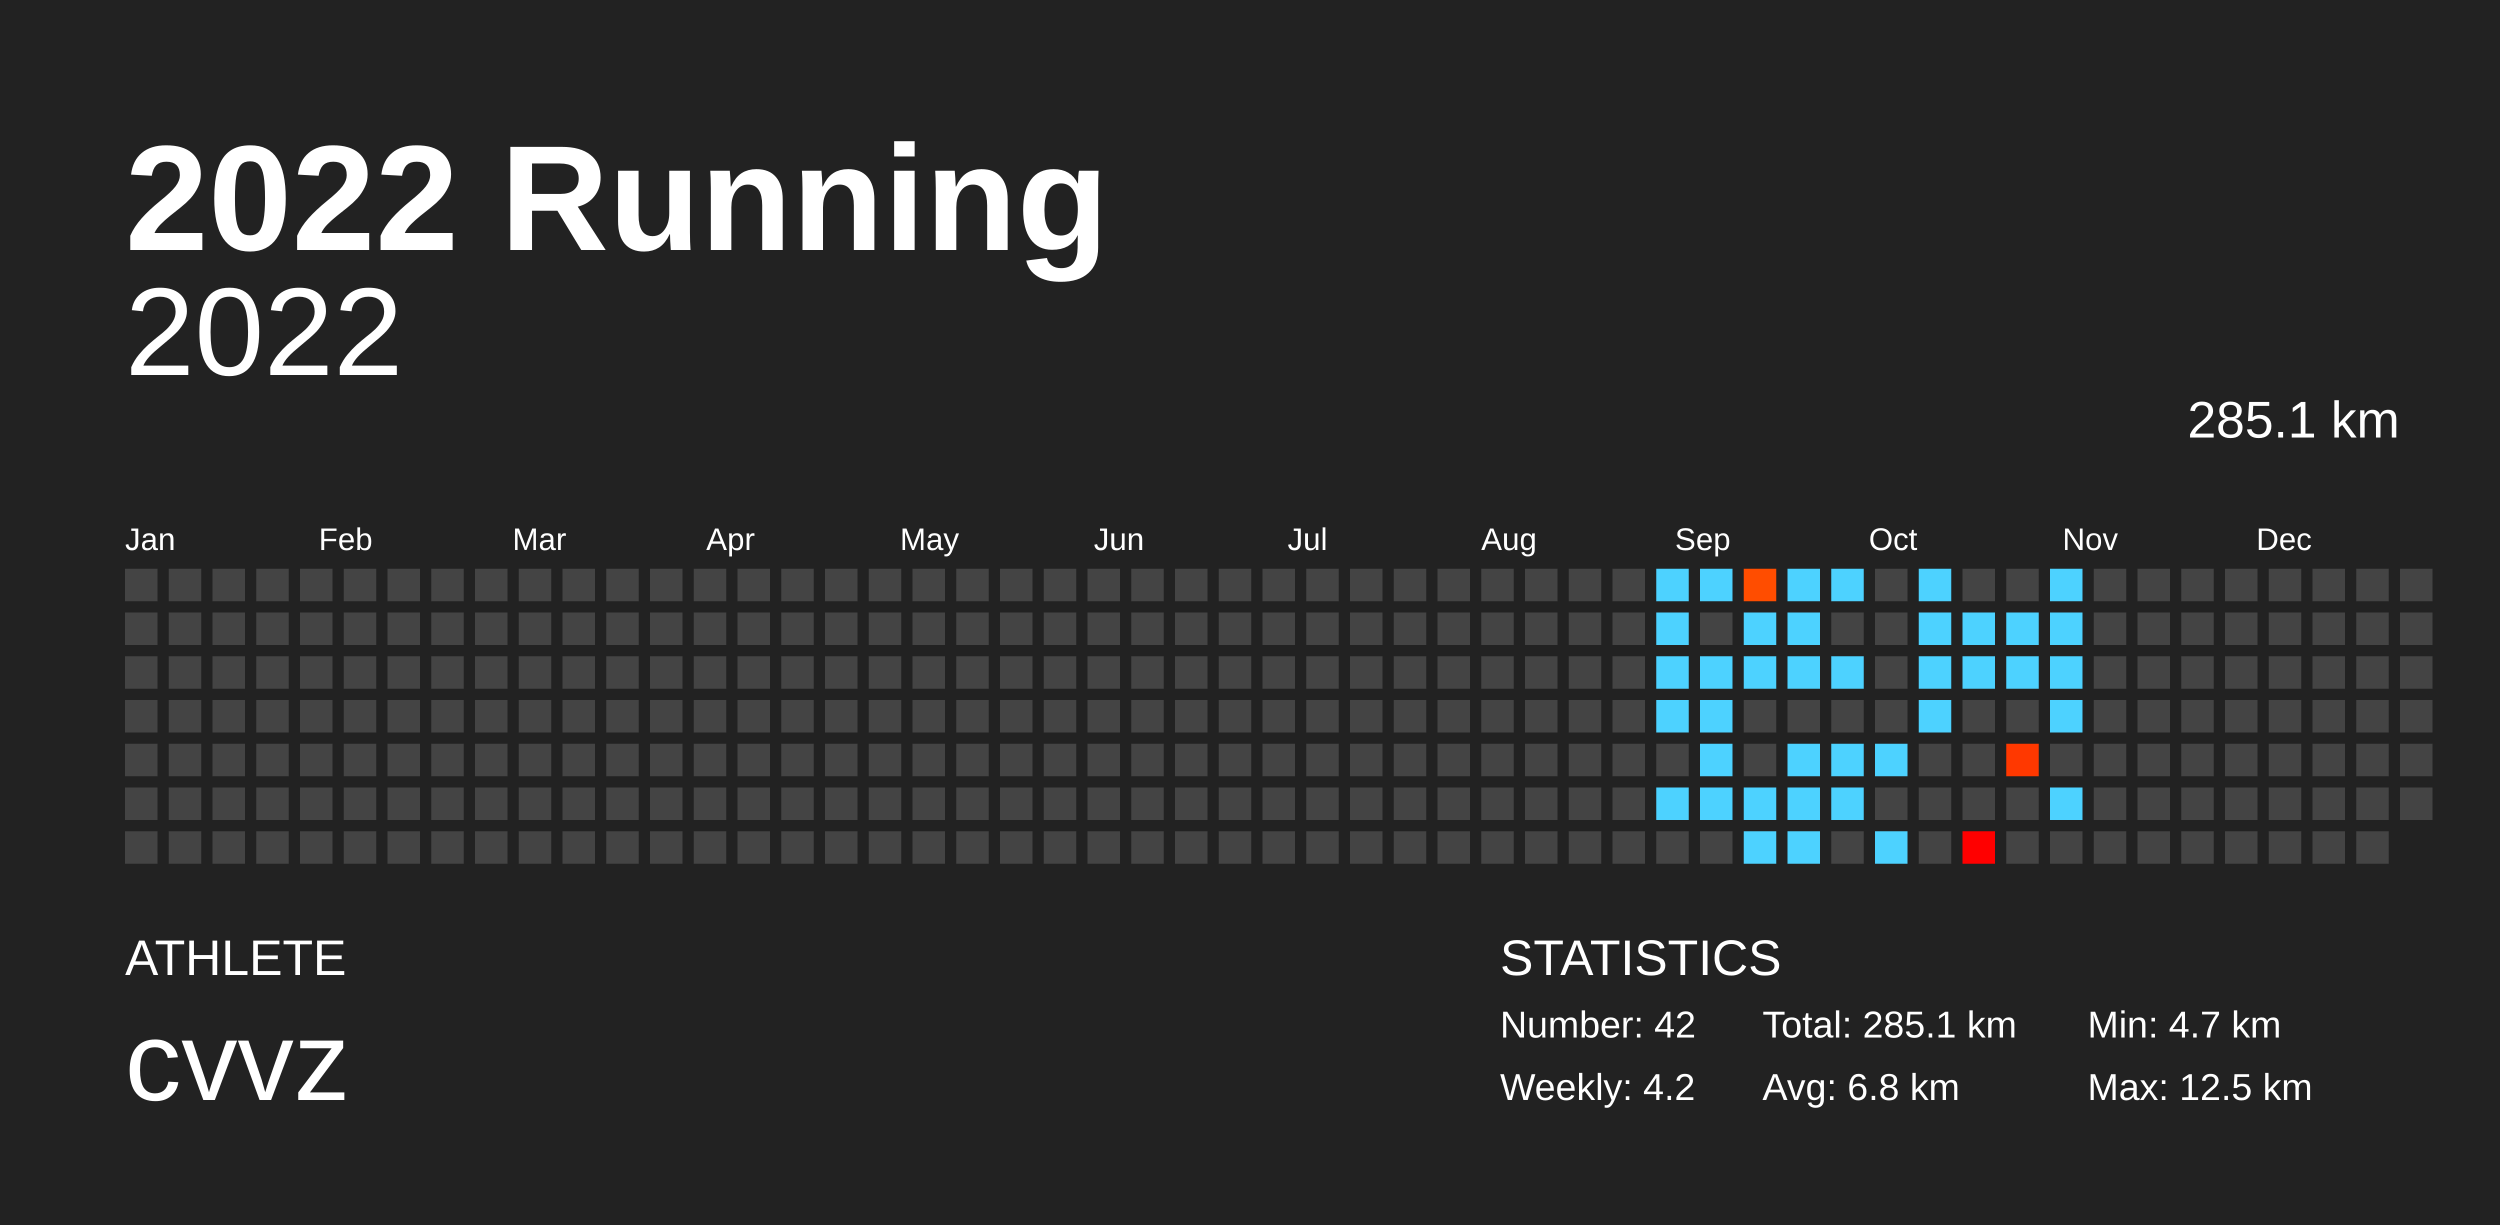
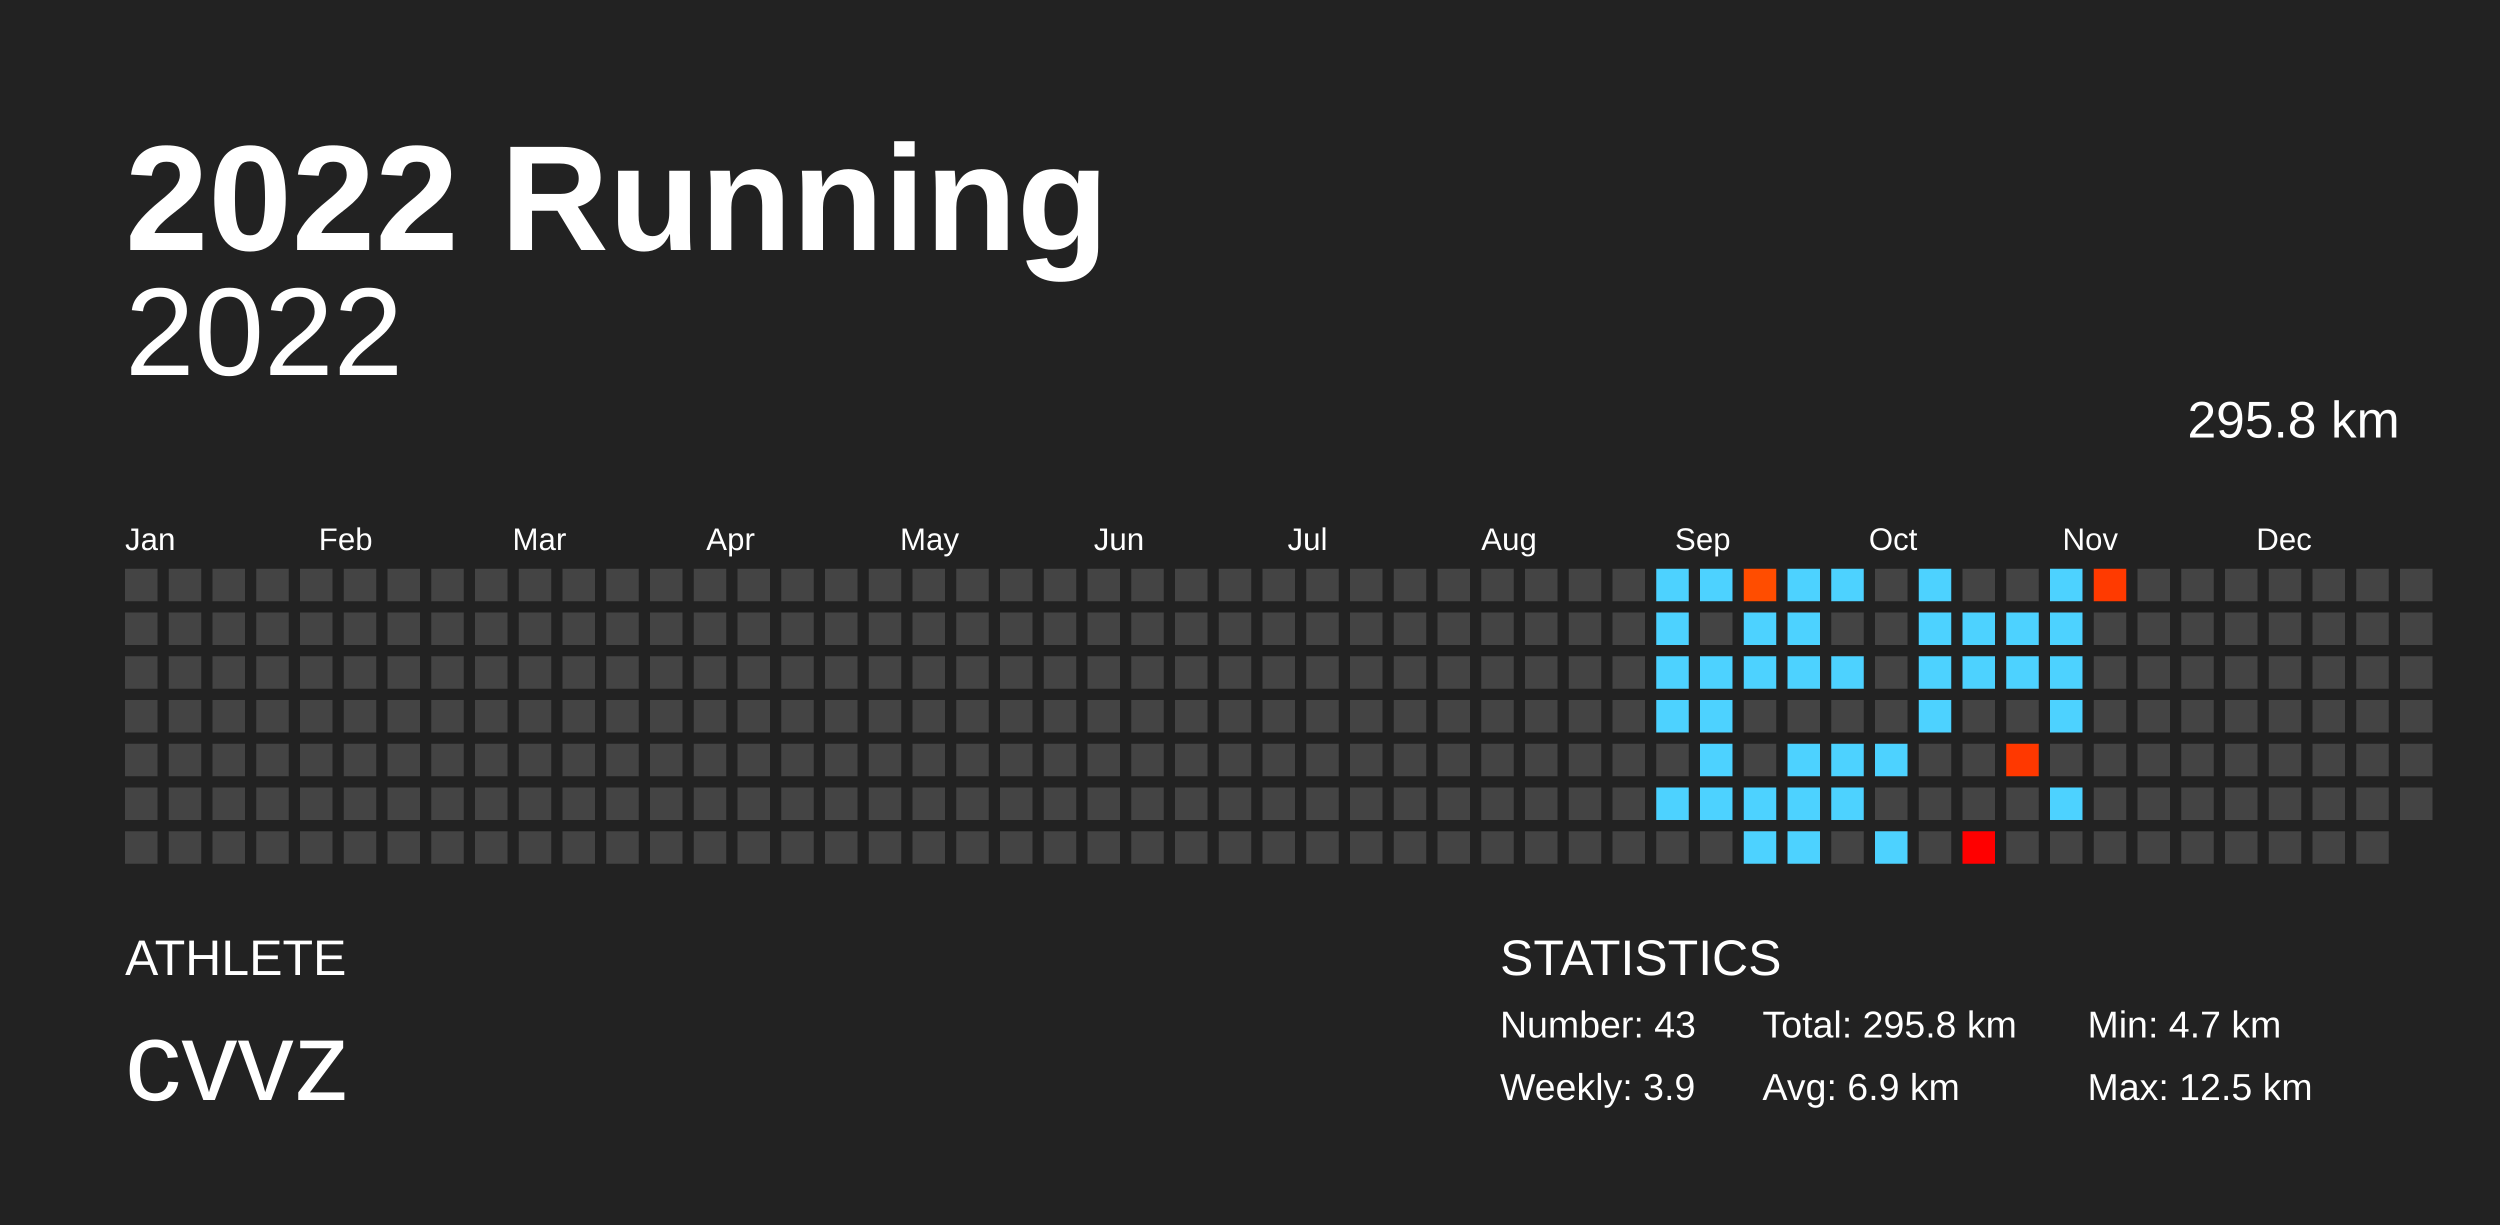
<svg xmlns="http://www.w3.org/2000/svg" baseProfile="full" height="98mm" version="1.1" viewBox="0,0,200,98" width="200mm">
  <defs />
  <rect fill="#222222" height="98" width="200" x="0" y="0" />
  <text fill="#FFFFFF" style="font-size:12px; font-family:Arial; font-weight:bold;" x="10" y="20">2022 Running</text>
  <text fill="#FFFFFF" style="font-size:4px; font-family:Arial" x="10" y="78">ATHLETE</text>
  <text fill="#FFFFFF" style="font-size:9px; font-family:Arial" x="10" y="88">cvvz</text>
  <text fill="#FFFFFF" style="font-size:4px; font-family:Arial" x="120" y="78">STATISTICS</text>
-   <text fill="#FFFFFF" style="font-size:3px; font-family:Arial" x="120" y="83">Number: 42</text>
-   <text fill="#FFFFFF" style="font-size:3px; font-family:Arial" x="120" y="88">Weekly: 4.2</text>
-   <text fill="#FFFFFF" style="font-size:3px; font-family:Arial" x="141" y="83">Total: 285.1 km</text>
-   <text fill="#FFFFFF" style="font-size:3px; font-family:Arial" x="141" y="88">Avg: 6.8 km</text>
+   <text fill="#FFFFFF" style="font-size:3px; font-family:Arial" x="120" y="83">Number: 43</text>
+   <text fill="#FFFFFF" style="font-size:3px; font-family:Arial" x="120" y="88">Weekly: 3.9</text>
+   <text fill="#FFFFFF" style="font-size:3px; font-family:Arial" x="141" y="83">Total: 295.8 km</text>
+   <text fill="#FFFFFF" style="font-size:3px; font-family:Arial" x="141" y="88">Avg: 6.9 km</text>
  <text fill="#FFFFFF" style="font-size:3px; font-family:Arial" x="167" y="83">Min: 4.7 km</text>
  <text fill="#FFFFFF" style="font-size:3px; font-family:Arial" x="167" y="88">Max: 12.5 km</text>
  <text alignment-baseline="hanging" fill="#FFFFFF" style="font-size:10.0px; font-family:Arial;" x="10" y="30">2022</text>
-   <text alignment-baseline="hanging" fill="#FFFFFF" style="font-size:4.125px; font-family:Arial;" x="175" y="35">285.1 km</text>
+   <text alignment-baseline="hanging" fill="#FFFFFF" style="font-size:4.125px; font-family:Arial;" x="175" y="35">295.8 km</text>
  <text fill="#FFFFFF" style="font-size:2.5px; font-family:Arial" x="10.0" y="44">Jan</text>
  <text fill="#FFFFFF" style="font-size:2.5px; font-family:Arial" x="25.5" y="44">Feb</text>
  <text fill="#FFFFFF" style="font-size:2.5px; font-family:Arial" x="41.0" y="44">Mar</text>
  <text fill="#FFFFFF" style="font-size:2.5px; font-family:Arial" x="56.5" y="44">Apr</text>
  <text fill="#FFFFFF" style="font-size:2.5px; font-family:Arial" x="72.0" y="44">May</text>
  <text fill="#FFFFFF" style="font-size:2.5px; font-family:Arial" x="87.5" y="44">Jun</text>
  <text fill="#FFFFFF" style="font-size:2.5px; font-family:Arial" x="103.0" y="44">Jul</text>
  <text fill="#FFFFFF" style="font-size:2.5px; font-family:Arial" x="118.5" y="44">Aug</text>
  <text fill="#FFFFFF" style="font-size:2.5px; font-family:Arial" x="134.0" y="44">Sep</text>
  <text fill="#FFFFFF" style="font-size:2.5px; font-family:Arial" x="149.5" y="44">Oct</text>
  <text fill="#FFFFFF" style="font-size:2.5px; font-family:Arial" x="165.0" y="44">Nov</text>
  <text fill="#FFFFFF" style="font-size:2.5px; font-family:Arial" x="180.5" y="44">Dec</text>
  <rect fill="#444444" height="2.6" width="2.6" x="10.0" y="45.5" />
  <rect fill="#444444" height="2.6" width="2.6" x="10.0" y="49.0" />
  <rect fill="#444444" height="2.6" width="2.6" x="10.0" y="52.5" />
  <rect fill="#444444" height="2.6" width="2.6" x="10.0" y="56.0" />
  <rect fill="#444444" height="2.6" width="2.6" x="10.0" y="59.5" />
  <rect fill="#444444" height="2.6" width="2.6" x="10.0" y="63.0" />
  <rect fill="#444444" height="2.6" width="2.6" x="10.0" y="66.5" />
  <rect fill="#444444" height="2.6" width="2.6" x="13.5" y="45.5" />
  <rect fill="#444444" height="2.6" width="2.6" x="13.5" y="49.0" />
  <rect fill="#444444" height="2.6" width="2.6" x="13.5" y="52.5" />
  <rect fill="#444444" height="2.6" width="2.6" x="13.5" y="56.0" />
  <rect fill="#444444" height="2.6" width="2.6" x="13.5" y="59.5" />
  <rect fill="#444444" height="2.6" width="2.6" x="13.5" y="63.0" />
  <rect fill="#444444" height="2.6" width="2.6" x="13.5" y="66.5" />
  <rect fill="#444444" height="2.6" width="2.6" x="17.0" y="45.5" />
  <rect fill="#444444" height="2.6" width="2.6" x="17.0" y="49.0" />
  <rect fill="#444444" height="2.6" width="2.6" x="17.0" y="52.5" />
  <rect fill="#444444" height="2.6" width="2.6" x="17.0" y="56.0" />
  <rect fill="#444444" height="2.6" width="2.6" x="17.0" y="59.5" />
  <rect fill="#444444" height="2.6" width="2.6" x="17.0" y="63.0" />
  <rect fill="#444444" height="2.6" width="2.6" x="17.0" y="66.5" />
  <rect fill="#444444" height="2.6" width="2.6" x="20.5" y="45.5" />
  <rect fill="#444444" height="2.6" width="2.6" x="20.5" y="49.0" />
  <rect fill="#444444" height="2.6" width="2.6" x="20.5" y="52.5" />
  <rect fill="#444444" height="2.6" width="2.6" x="20.5" y="56.0" />
  <rect fill="#444444" height="2.6" width="2.6" x="20.5" y="59.5" />
  <rect fill="#444444" height="2.6" width="2.6" x="20.5" y="63.0" />
  <rect fill="#444444" height="2.6" width="2.6" x="20.5" y="66.5" />
  <rect fill="#444444" height="2.6" width="2.6" x="24.0" y="45.5" />
  <rect fill="#444444" height="2.6" width="2.6" x="24.0" y="49.0" />
  <rect fill="#444444" height="2.6" width="2.6" x="24.0" y="52.5" />
  <rect fill="#444444" height="2.6" width="2.6" x="24.0" y="56.0" />
  <rect fill="#444444" height="2.6" width="2.6" x="24.0" y="59.5" />
  <rect fill="#444444" height="2.6" width="2.6" x="24.0" y="63.0" />
  <rect fill="#444444" height="2.6" width="2.6" x="24.0" y="66.5" />
  <rect fill="#444444" height="2.6" width="2.6" x="27.5" y="45.5" />
  <rect fill="#444444" height="2.6" width="2.6" x="27.5" y="49.0" />
  <rect fill="#444444" height="2.6" width="2.6" x="27.5" y="52.5" />
  <rect fill="#444444" height="2.6" width="2.6" x="27.5" y="56.0" />
  <rect fill="#444444" height="2.6" width="2.6" x="27.5" y="59.5" />
  <rect fill="#444444" height="2.6" width="2.6" x="27.5" y="63.0" />
  <rect fill="#444444" height="2.6" width="2.6" x="27.5" y="66.5" />
  <rect fill="#444444" height="2.6" width="2.6" x="31.0" y="45.5" />
  <rect fill="#444444" height="2.6" width="2.6" x="31.0" y="49.0" />
  <rect fill="#444444" height="2.6" width="2.6" x="31.0" y="52.5" />
  <rect fill="#444444" height="2.6" width="2.6" x="31.0" y="56.0" />
  <rect fill="#444444" height="2.6" width="2.6" x="31.0" y="59.5" />
  <rect fill="#444444" height="2.6" width="2.6" x="31.0" y="63.0" />
  <rect fill="#444444" height="2.6" width="2.6" x="31.0" y="66.5" />
  <rect fill="#444444" height="2.6" width="2.6" x="34.5" y="45.5" />
  <rect fill="#444444" height="2.6" width="2.6" x="34.5" y="49.0" />
  <rect fill="#444444" height="2.6" width="2.6" x="34.5" y="52.5" />
  <rect fill="#444444" height="2.6" width="2.6" x="34.5" y="56.0" />
  <rect fill="#444444" height="2.6" width="2.6" x="34.5" y="59.5" />
  <rect fill="#444444" height="2.6" width="2.6" x="34.5" y="63.0" />
  <rect fill="#444444" height="2.6" width="2.6" x="34.5" y="66.5" />
  <rect fill="#444444" height="2.6" width="2.6" x="38.0" y="45.5" />
  <rect fill="#444444" height="2.6" width="2.6" x="38.0" y="49.0" />
  <rect fill="#444444" height="2.6" width="2.6" x="38.0" y="52.5" />
  <rect fill="#444444" height="2.6" width="2.6" x="38.0" y="56.0" />
  <rect fill="#444444" height="2.6" width="2.6" x="38.0" y="59.5" />
  <rect fill="#444444" height="2.6" width="2.6" x="38.0" y="63.0" />
  <rect fill="#444444" height="2.6" width="2.6" x="38.0" y="66.5" />
  <rect fill="#444444" height="2.6" width="2.6" x="41.5" y="45.5" />
  <rect fill="#444444" height="2.6" width="2.6" x="41.5" y="49.0" />
  <rect fill="#444444" height="2.6" width="2.6" x="41.5" y="52.5" />
  <rect fill="#444444" height="2.6" width="2.6" x="41.5" y="56.0" />
  <rect fill="#444444" height="2.6" width="2.6" x="41.5" y="59.5" />
  <rect fill="#444444" height="2.6" width="2.6" x="41.5" y="63.0" />
  <rect fill="#444444" height="2.6" width="2.6" x="41.5" y="66.5" />
  <rect fill="#444444" height="2.6" width="2.6" x="45.0" y="45.5" />
  <rect fill="#444444" height="2.6" width="2.6" x="45.0" y="49.0" />
  <rect fill="#444444" height="2.6" width="2.6" x="45.0" y="52.5" />
  <rect fill="#444444" height="2.6" width="2.6" x="45.0" y="56.0" />
  <rect fill="#444444" height="2.6" width="2.6" x="45.0" y="59.5" />
  <rect fill="#444444" height="2.6" width="2.6" x="45.0" y="63.0" />
  <rect fill="#444444" height="2.6" width="2.6" x="45.0" y="66.5" />
  <rect fill="#444444" height="2.6" width="2.6" x="48.5" y="45.5" />
  <rect fill="#444444" height="2.6" width="2.6" x="48.5" y="49.0" />
  <rect fill="#444444" height="2.6" width="2.6" x="48.5" y="52.5" />
  <rect fill="#444444" height="2.6" width="2.6" x="48.5" y="56.0" />
  <rect fill="#444444" height="2.6" width="2.6" x="48.5" y="59.5" />
  <rect fill="#444444" height="2.6" width="2.6" x="48.5" y="63.0" />
  <rect fill="#444444" height="2.6" width="2.6" x="48.5" y="66.5" />
  <rect fill="#444444" height="2.6" width="2.6" x="52.0" y="45.5" />
  <rect fill="#444444" height="2.6" width="2.6" x="52.0" y="49.0" />
  <rect fill="#444444" height="2.6" width="2.6" x="52.0" y="52.5" />
  <rect fill="#444444" height="2.6" width="2.6" x="52.0" y="56.0" />
  <rect fill="#444444" height="2.6" width="2.6" x="52.0" y="59.5" />
  <rect fill="#444444" height="2.6" width="2.6" x="52.0" y="63.0" />
  <rect fill="#444444" height="2.6" width="2.6" x="52.0" y="66.5" />
  <rect fill="#444444" height="2.6" width="2.6" x="55.5" y="45.5" />
  <rect fill="#444444" height="2.6" width="2.6" x="55.5" y="49.0" />
  <rect fill="#444444" height="2.6" width="2.6" x="55.5" y="52.5" />
  <rect fill="#444444" height="2.6" width="2.6" x="55.5" y="56.0" />
  <rect fill="#444444" height="2.6" width="2.6" x="55.5" y="59.5" />
  <rect fill="#444444" height="2.6" width="2.6" x="55.5" y="63.0" />
  <rect fill="#444444" height="2.6" width="2.6" x="55.5" y="66.5" />
  <rect fill="#444444" height="2.6" width="2.6" x="59.0" y="45.5" />
  <rect fill="#444444" height="2.6" width="2.6" x="59.0" y="49.0" />
  <rect fill="#444444" height="2.6" width="2.6" x="59.0" y="52.5" />
  <rect fill="#444444" height="2.6" width="2.6" x="59.0" y="56.0" />
  <rect fill="#444444" height="2.6" width="2.6" x="59.0" y="59.5" />
  <rect fill="#444444" height="2.6" width="2.6" x="59.0" y="63.0" />
  <rect fill="#444444" height="2.6" width="2.6" x="59.0" y="66.5" />
  <rect fill="#444444" height="2.6" width="2.6" x="62.5" y="45.5" />
  <rect fill="#444444" height="2.6" width="2.6" x="62.5" y="49.0" />
  <rect fill="#444444" height="2.6" width="2.6" x="62.5" y="52.5" />
  <rect fill="#444444" height="2.6" width="2.6" x="62.5" y="56.0" />
  <rect fill="#444444" height="2.6" width="2.6" x="62.5" y="59.5" />
  <rect fill="#444444" height="2.6" width="2.6" x="62.5" y="63.0" />
  <rect fill="#444444" height="2.6" width="2.6" x="62.5" y="66.5" />
  <rect fill="#444444" height="2.6" width="2.6" x="66.0" y="45.5" />
  <rect fill="#444444" height="2.6" width="2.6" x="66.0" y="49.0" />
  <rect fill="#444444" height="2.6" width="2.6" x="66.0" y="52.5" />
  <rect fill="#444444" height="2.6" width="2.6" x="66.0" y="56.0" />
  <rect fill="#444444" height="2.6" width="2.6" x="66.0" y="59.5" />
  <rect fill="#444444" height="2.6" width="2.6" x="66.0" y="63.0" />
  <rect fill="#444444" height="2.6" width="2.6" x="66.0" y="66.5" />
  <rect fill="#444444" height="2.6" width="2.6" x="69.5" y="45.5" />
  <rect fill="#444444" height="2.6" width="2.6" x="69.5" y="49.0" />
  <rect fill="#444444" height="2.6" width="2.6" x="69.5" y="52.5" />
  <rect fill="#444444" height="2.6" width="2.6" x="69.5" y="56.0" />
  <rect fill="#444444" height="2.6" width="2.6" x="69.5" y="59.5" />
  <rect fill="#444444" height="2.6" width="2.6" x="69.5" y="63.0" />
  <rect fill="#444444" height="2.6" width="2.6" x="69.5" y="66.5" />
  <rect fill="#444444" height="2.6" width="2.6" x="73.0" y="45.5" />
  <rect fill="#444444" height="2.6" width="2.6" x="73.0" y="49.0" />
  <rect fill="#444444" height="2.6" width="2.6" x="73.0" y="52.5" />
  <rect fill="#444444" height="2.6" width="2.6" x="73.0" y="56.0" />
  <rect fill="#444444" height="2.6" width="2.6" x="73.0" y="59.5" />
  <rect fill="#444444" height="2.6" width="2.6" x="73.0" y="63.0" />
  <rect fill="#444444" height="2.6" width="2.6" x="73.0" y="66.5" />
  <rect fill="#444444" height="2.6" width="2.6" x="76.5" y="45.5" />
  <rect fill="#444444" height="2.6" width="2.6" x="76.5" y="49.0" />
  <rect fill="#444444" height="2.6" width="2.6" x="76.5" y="52.5" />
  <rect fill="#444444" height="2.6" width="2.6" x="76.5" y="56.0" />
  <rect fill="#444444" height="2.6" width="2.6" x="76.5" y="59.5" />
  <rect fill="#444444" height="2.6" width="2.6" x="76.5" y="63.0" />
  <rect fill="#444444" height="2.6" width="2.6" x="76.5" y="66.5" />
  <rect fill="#444444" height="2.6" width="2.6" x="80.0" y="45.5" />
  <rect fill="#444444" height="2.6" width="2.6" x="80.0" y="49.0" />
  <rect fill="#444444" height="2.6" width="2.6" x="80.0" y="52.5" />
  <rect fill="#444444" height="2.6" width="2.6" x="80.0" y="56.0" />
  <rect fill="#444444" height="2.6" width="2.6" x="80.0" y="59.5" />
  <rect fill="#444444" height="2.6" width="2.6" x="80.0" y="63.0" />
  <rect fill="#444444" height="2.6" width="2.6" x="80.0" y="66.5" />
  <rect fill="#444444" height="2.6" width="2.6" x="83.5" y="45.5" />
  <rect fill="#444444" height="2.6" width="2.6" x="83.5" y="49.0" />
  <rect fill="#444444" height="2.6" width="2.6" x="83.5" y="52.5" />
  <rect fill="#444444" height="2.6" width="2.6" x="83.5" y="56.0" />
  <rect fill="#444444" height="2.6" width="2.6" x="83.5" y="59.5" />
  <rect fill="#444444" height="2.6" width="2.6" x="83.5" y="63.0" />
  <rect fill="#444444" height="2.6" width="2.6" x="83.5" y="66.5" />
  <rect fill="#444444" height="2.6" width="2.6" x="87.0" y="45.5" />
  <rect fill="#444444" height="2.6" width="2.6" x="87.0" y="49.0" />
  <rect fill="#444444" height="2.6" width="2.6" x="87.0" y="52.5" />
  <rect fill="#444444" height="2.6" width="2.6" x="87.0" y="56.0" />
  <rect fill="#444444" height="2.6" width="2.6" x="87.0" y="59.5" />
  <rect fill="#444444" height="2.6" width="2.6" x="87.0" y="63.0" />
  <rect fill="#444444" height="2.6" width="2.6" x="87.0" y="66.5" />
  <rect fill="#444444" height="2.6" width="2.6" x="90.5" y="45.5" />
  <rect fill="#444444" height="2.6" width="2.6" x="90.5" y="49.0" />
  <rect fill="#444444" height="2.6" width="2.6" x="90.5" y="52.5" />
  <rect fill="#444444" height="2.6" width="2.6" x="90.5" y="56.0" />
  <rect fill="#444444" height="2.6" width="2.6" x="90.5" y="59.5" />
  <rect fill="#444444" height="2.6" width="2.6" x="90.5" y="63.0" />
  <rect fill="#444444" height="2.6" width="2.6" x="90.5" y="66.5" />
  <rect fill="#444444" height="2.6" width="2.6" x="94.0" y="45.5" />
  <rect fill="#444444" height="2.6" width="2.6" x="94.0" y="49.0" />
  <rect fill="#444444" height="2.6" width="2.6" x="94.0" y="52.5" />
  <rect fill="#444444" height="2.6" width="2.6" x="94.0" y="56.0" />
  <rect fill="#444444" height="2.6" width="2.6" x="94.0" y="59.5" />
  <rect fill="#444444" height="2.6" width="2.6" x="94.0" y="63.0" />
  <rect fill="#444444" height="2.6" width="2.6" x="94.0" y="66.5" />
  <rect fill="#444444" height="2.6" width="2.6" x="97.5" y="45.5" />
  <rect fill="#444444" height="2.6" width="2.6" x="97.5" y="49.0" />
  <rect fill="#444444" height="2.6" width="2.6" x="97.5" y="52.5" />
  <rect fill="#444444" height="2.6" width="2.6" x="97.5" y="56.0" />
  <rect fill="#444444" height="2.6" width="2.6" x="97.5" y="59.5" />
  <rect fill="#444444" height="2.6" width="2.6" x="97.5" y="63.0" />
  <rect fill="#444444" height="2.6" width="2.6" x="97.5" y="66.5" />
  <rect fill="#444444" height="2.6" width="2.6" x="101.0" y="45.5" />
  <rect fill="#444444" height="2.6" width="2.6" x="101.0" y="49.0" />
  <rect fill="#444444" height="2.6" width="2.6" x="101.0" y="52.5" />
  <rect fill="#444444" height="2.6" width="2.6" x="101.0" y="56.0" />
  <rect fill="#444444" height="2.6" width="2.6" x="101.0" y="59.5" />
  <rect fill="#444444" height="2.6" width="2.6" x="101.0" y="63.0" />
  <rect fill="#444444" height="2.6" width="2.6" x="101.0" y="66.5" />
  <rect fill="#444444" height="2.6" width="2.6" x="104.5" y="45.5" />
  <rect fill="#444444" height="2.6" width="2.6" x="104.5" y="49.0" />
  <rect fill="#444444" height="2.6" width="2.6" x="104.5" y="52.5" />
  <rect fill="#444444" height="2.6" width="2.6" x="104.5" y="56.0" />
  <rect fill="#444444" height="2.6" width="2.6" x="104.5" y="59.5" />
  <rect fill="#444444" height="2.6" width="2.6" x="104.5" y="63.0" />
  <rect fill="#444444" height="2.6" width="2.6" x="104.5" y="66.5" />
  <rect fill="#444444" height="2.6" width="2.6" x="108.0" y="45.5" />
  <rect fill="#444444" height="2.6" width="2.6" x="108.0" y="49.0" />
  <rect fill="#444444" height="2.6" width="2.6" x="108.0" y="52.5" />
  <rect fill="#444444" height="2.6" width="2.6" x="108.0" y="56.0" />
  <rect fill="#444444" height="2.6" width="2.6" x="108.0" y="59.5" />
  <rect fill="#444444" height="2.6" width="2.6" x="108.0" y="63.0" />
  <rect fill="#444444" height="2.6" width="2.6" x="108.0" y="66.5" />
  <rect fill="#444444" height="2.6" width="2.6" x="111.5" y="45.5" />
  <rect fill="#444444" height="2.6" width="2.6" x="111.5" y="49.0" />
  <rect fill="#444444" height="2.6" width="2.6" x="111.5" y="52.5" />
  <rect fill="#444444" height="2.6" width="2.6" x="111.5" y="56.0" />
  <rect fill="#444444" height="2.6" width="2.6" x="111.5" y="59.5" />
  <rect fill="#444444" height="2.6" width="2.6" x="111.5" y="63.0" />
  <rect fill="#444444" height="2.6" width="2.6" x="111.5" y="66.5" />
  <rect fill="#444444" height="2.6" width="2.6" x="115.0" y="45.5" />
  <rect fill="#444444" height="2.6" width="2.6" x="115.0" y="49.0" />
  <rect fill="#444444" height="2.6" width="2.6" x="115.0" y="52.5" />
  <rect fill="#444444" height="2.6" width="2.6" x="115.0" y="56.0" />
  <rect fill="#444444" height="2.6" width="2.6" x="115.0" y="59.5" />
  <rect fill="#444444" height="2.6" width="2.6" x="115.0" y="63.0" />
  <rect fill="#444444" height="2.6" width="2.6" x="115.0" y="66.5" />
  <rect fill="#444444" height="2.6" width="2.6" x="118.5" y="45.5" />
  <rect fill="#444444" height="2.6" width="2.6" x="118.5" y="49.0" />
  <rect fill="#444444" height="2.6" width="2.6" x="118.5" y="52.5" />
  <rect fill="#444444" height="2.6" width="2.6" x="118.5" y="56.0" />
  <rect fill="#444444" height="2.6" width="2.6" x="118.5" y="59.5" />
  <rect fill="#444444" height="2.6" width="2.6" x="118.5" y="63.0" />
  <rect fill="#444444" height="2.6" width="2.6" x="118.5" y="66.5" />
  <rect fill="#444444" height="2.6" width="2.6" x="122.0" y="45.5" />
  <rect fill="#444444" height="2.6" width="2.6" x="122.0" y="49.0" />
  <rect fill="#444444" height="2.6" width="2.6" x="122.0" y="52.5" />
  <rect fill="#444444" height="2.6" width="2.6" x="122.0" y="56.0" />
  <rect fill="#444444" height="2.6" width="2.6" x="122.0" y="59.5" />
  <rect fill="#444444" height="2.6" width="2.6" x="122.0" y="63.0" />
  <rect fill="#444444" height="2.6" width="2.6" x="122.0" y="66.5" />
  <rect fill="#444444" height="2.6" width="2.6" x="125.5" y="45.5" />
  <rect fill="#444444" height="2.6" width="2.6" x="125.5" y="49.0" />
  <rect fill="#444444" height="2.6" width="2.6" x="125.5" y="52.5" />
  <rect fill="#444444" height="2.6" width="2.6" x="125.5" y="56.0" />
  <rect fill="#444444" height="2.6" width="2.6" x="125.5" y="59.5" />
  <rect fill="#444444" height="2.6" width="2.6" x="125.5" y="63.0" />
  <rect fill="#444444" height="2.6" width="2.6" x="125.5" y="66.5" />
  <rect fill="#444444" height="2.6" width="2.6" x="129.0" y="45.5" />
  <rect fill="#444444" height="2.6" width="2.6" x="129.0" y="49.0" />
  <rect fill="#444444" height="2.6" width="2.6" x="129.0" y="52.5" />
  <rect fill="#444444" height="2.6" width="2.6" x="129.0" y="56.0" />
  <rect fill="#444444" height="2.6" width="2.6" x="129.0" y="59.5" />
  <rect fill="#444444" height="2.6" width="2.6" x="129.0" y="63.0" />
  <rect fill="#444444" height="2.6" width="2.6" x="129.0" y="66.5" />
  <rect fill="#4dd2ff" height="2.6" width="2.6" x="132.5" y="45.5" />
  <rect fill="#4dd2ff" height="2.6" width="2.6" x="132.5" y="49.0" />
  <rect fill="#4dd2ff" height="2.6" width="2.6" x="132.5" y="52.5" />
  <rect fill="#4dd2ff" height="2.6" width="2.6" x="132.5" y="56.0" />
  <rect fill="#444444" height="2.6" width="2.6" x="132.5" y="59.5" />
  <rect fill="#4dd2ff" height="2.6" width="2.6" x="132.5" y="63.0" />
  <rect fill="#444444" height="2.6" width="2.6" x="132.5" y="66.5" />
  <rect fill="#4dd2ff" height="2.6" width="2.6" x="136.0" y="45.5" />
  <rect fill="#444444" height="2.6" width="2.6" x="136.0" y="49.0" />
  <rect fill="#4dd2ff" height="2.6" width="2.6" x="136.0" y="52.5" />
  <rect fill="#4dd2ff" height="2.6" width="2.6" x="136.0" y="56.0" />
  <rect fill="#4dd2ff" height="2.6" width="2.6" x="136.0" y="59.5" />
  <rect fill="#4dd2ff" height="2.6" width="2.6" x="136.0" y="63.0" />
  <rect fill="#444444" height="2.6" width="2.6" x="136.0" y="66.5" />
  <rect fill="#ff4d00" height="2.6" width="2.6" x="139.5" y="45.5" />
  <rect fill="#4dd2ff" height="2.6" width="2.6" x="139.5" y="49.0" />
  <rect fill="#4dd2ff" height="2.6" width="2.6" x="139.5" y="52.5" />
  <rect fill="#444444" height="2.6" width="2.6" x="139.5" y="56.0" />
  <rect fill="#444444" height="2.6" width="2.6" x="139.5" y="59.5" />
  <rect fill="#4dd2ff" height="2.6" width="2.6" x="139.5" y="63.0" />
  <rect fill="#4dd2ff" height="2.6" width="2.6" x="139.5" y="66.5" />
  <rect fill="#4dd2ff" height="2.6" width="2.6" x="143.0" y="45.5" />
  <rect fill="#4dd2ff" height="2.6" width="2.6" x="143.0" y="49.0" />
  <rect fill="#4dd2ff" height="2.6" width="2.6" x="143.0" y="52.5" />
  <rect fill="#444444" height="2.6" width="2.6" x="143.0" y="56.0" />
  <rect fill="#4dd2ff" height="2.6" width="2.6" x="143.0" y="59.5" />
  <rect fill="#4dd2ff" height="2.6" width="2.6" x="143.0" y="63.0" />
  <rect fill="#4dd2ff" height="2.6" width="2.6" x="143.0" y="66.5" />
  <rect fill="#4dd2ff" height="2.6" width="2.6" x="146.5" y="45.5" />
  <rect fill="#444444" height="2.6" width="2.6" x="146.5" y="49.0" />
  <rect fill="#4dd2ff" height="2.6" width="2.6" x="146.5" y="52.5" />
  <rect fill="#444444" height="2.6" width="2.6" x="146.5" y="56.0" />
  <rect fill="#4dd2ff" height="2.6" width="2.6" x="146.5" y="59.5" />
  <rect fill="#4dd2ff" height="2.6" width="2.6" x="146.5" y="63.0" />
  <rect fill="#444444" height="2.6" width="2.6" x="146.5" y="66.5" />
  <rect fill="#444444" height="2.6" width="2.6" x="150.0" y="45.5" />
  <rect fill="#444444" height="2.6" width="2.6" x="150.0" y="49.0" />
  <rect fill="#444444" height="2.6" width="2.6" x="150.0" y="52.5" />
  <rect fill="#444444" height="2.6" width="2.6" x="150.0" y="56.0" />
  <rect fill="#4dd2ff" height="2.6" width="2.6" x="150.0" y="59.5" />
  <rect fill="#444444" height="2.6" width="2.6" x="150.0" y="63.0" />
  <rect fill="#4dd2ff" height="2.6" width="2.6" x="150.0" y="66.5" />
  <rect fill="#4dd2ff" height="2.6" width="2.6" x="153.5" y="45.5" />
  <rect fill="#4dd2ff" height="2.6" width="2.6" x="153.5" y="49.0" />
  <rect fill="#4dd2ff" height="2.6" width="2.6" x="153.5" y="52.5" />
  <rect fill="#4dd2ff" height="2.6" width="2.6" x="153.5" y="56.0" />
  <rect fill="#444444" height="2.6" width="2.6" x="153.5" y="59.5" />
  <rect fill="#444444" height="2.6" width="2.6" x="153.5" y="63.0" />
  <rect fill="#444444" height="2.6" width="2.6" x="153.5" y="66.5" />
  <rect fill="#444444" height="2.6" width="2.6" x="157.0" y="45.5" />
  <rect fill="#4dd2ff" height="2.6" width="2.6" x="157.0" y="49.0" />
  <rect fill="#4dd2ff" height="2.6" width="2.6" x="157.0" y="52.5" />
  <rect fill="#444444" height="2.6" width="2.6" x="157.0" y="56.0" />
  <rect fill="#444444" height="2.6" width="2.6" x="157.0" y="59.5" />
  <rect fill="#444444" height="2.6" width="2.6" x="157.0" y="63.0" />
  <rect fill="#ff0000" height="2.6" width="2.6" x="157.0" y="66.5" />
  <rect fill="#444444" height="2.6" width="2.6" x="160.5" y="45.5" />
  <rect fill="#4dd2ff" height="2.6" width="2.6" x="160.5" y="49.0" />
  <rect fill="#4dd2ff" height="2.6" width="2.6" x="160.5" y="52.5" />
  <rect fill="#444444" height="2.6" width="2.6" x="160.5" y="56.0" />
  <rect fill="#ff3800" height="2.6" width="2.6" x="160.5" y="59.5" />
  <rect fill="#444444" height="2.6" width="2.6" x="160.5" y="63.0" />
  <rect fill="#444444" height="2.6" width="2.6" x="160.5" y="66.5" />
  <rect fill="#4dd2ff" height="2.6" width="2.6" x="164.0" y="45.5" />
  <rect fill="#4dd2ff" height="2.6" width="2.6" x="164.0" y="49.0" />
  <rect fill="#4dd2ff" height="2.6" width="2.6" x="164.0" y="52.5" />
  <rect fill="#4dd2ff" height="2.6" width="2.6" x="164.0" y="56.0" />
  <rect fill="#444444" height="2.6" width="2.6" x="164.0" y="59.5" />
  <rect fill="#4dd2ff" height="2.6" width="2.6" x="164.0" y="63.0" />
  <rect fill="#444444" height="2.6" width="2.6" x="164.0" y="66.5" />
-   <rect fill="#444444" height="2.6" width="2.6" x="167.5" y="45.5" />
+   <rect fill="#ff3a00" height="2.6" width="2.6" x="167.5" y="45.5" />
  <rect fill="#444444" height="2.6" width="2.6" x="167.5" y="49.0" />
  <rect fill="#444444" height="2.6" width="2.6" x="167.5" y="52.5" />
  <rect fill="#444444" height="2.6" width="2.6" x="167.5" y="56.0" />
  <rect fill="#444444" height="2.6" width="2.6" x="167.5" y="59.5" />
  <rect fill="#444444" height="2.6" width="2.6" x="167.5" y="63.0" />
  <rect fill="#444444" height="2.6" width="2.6" x="167.5" y="66.5" />
  <rect fill="#444444" height="2.6" width="2.6" x="171.0" y="45.5" />
  <rect fill="#444444" height="2.6" width="2.6" x="171.0" y="49.0" />
  <rect fill="#444444" height="2.6" width="2.6" x="171.0" y="52.5" />
  <rect fill="#444444" height="2.6" width="2.6" x="171.0" y="56.0" />
  <rect fill="#444444" height="2.6" width="2.6" x="171.0" y="59.5" />
  <rect fill="#444444" height="2.6" width="2.6" x="171.0" y="63.0" />
  <rect fill="#444444" height="2.6" width="2.6" x="171.0" y="66.5" />
  <rect fill="#444444" height="2.6" width="2.6" x="174.5" y="45.5" />
  <rect fill="#444444" height="2.6" width="2.6" x="174.5" y="49.0" />
  <rect fill="#444444" height="2.6" width="2.6" x="174.5" y="52.5" />
  <rect fill="#444444" height="2.6" width="2.6" x="174.5" y="56.0" />
  <rect fill="#444444" height="2.6" width="2.6" x="174.5" y="59.5" />
  <rect fill="#444444" height="2.6" width="2.6" x="174.5" y="63.0" />
  <rect fill="#444444" height="2.6" width="2.6" x="174.5" y="66.5" />
  <rect fill="#444444" height="2.6" width="2.6" x="178.0" y="45.5" />
  <rect fill="#444444" height="2.6" width="2.6" x="178.0" y="49.0" />
  <rect fill="#444444" height="2.6" width="2.6" x="178.0" y="52.5" />
  <rect fill="#444444" height="2.6" width="2.6" x="178.0" y="56.0" />
  <rect fill="#444444" height="2.6" width="2.6" x="178.0" y="59.5" />
  <rect fill="#444444" height="2.6" width="2.6" x="178.0" y="63.0" />
  <rect fill="#444444" height="2.6" width="2.6" x="178.0" y="66.5" />
  <rect fill="#444444" height="2.6" width="2.6" x="181.5" y="45.5" />
  <rect fill="#444444" height="2.6" width="2.6" x="181.5" y="49.0" />
  <rect fill="#444444" height="2.6" width="2.6" x="181.5" y="52.5" />
  <rect fill="#444444" height="2.6" width="2.6" x="181.5" y="56.0" />
  <rect fill="#444444" height="2.6" width="2.6" x="181.5" y="59.5" />
  <rect fill="#444444" height="2.6" width="2.6" x="181.5" y="63.0" />
  <rect fill="#444444" height="2.6" width="2.6" x="181.5" y="66.5" />
  <rect fill="#444444" height="2.6" width="2.6" x="185.0" y="45.5" />
  <rect fill="#444444" height="2.6" width="2.6" x="185.0" y="49.0" />
  <rect fill="#444444" height="2.6" width="2.6" x="185.0" y="52.5" />
  <rect fill="#444444" height="2.6" width="2.6" x="185.0" y="56.0" />
  <rect fill="#444444" height="2.6" width="2.6" x="185.0" y="59.5" />
  <rect fill="#444444" height="2.6" width="2.6" x="185.0" y="63.0" />
  <rect fill="#444444" height="2.6" width="2.6" x="185.0" y="66.5" />
  <rect fill="#444444" height="2.6" width="2.6" x="188.5" y="45.5" />
  <rect fill="#444444" height="2.6" width="2.6" x="188.5" y="49.0" />
  <rect fill="#444444" height="2.6" width="2.6" x="188.5" y="52.5" />
  <rect fill="#444444" height="2.6" width="2.6" x="188.5" y="56.0" />
  <rect fill="#444444" height="2.6" width="2.6" x="188.5" y="59.5" />
  <rect fill="#444444" height="2.6" width="2.6" x="188.5" y="63.0" />
  <rect fill="#444444" height="2.6" width="2.6" x="188.5" y="66.5" />
  <rect fill="#444444" height="2.6" width="2.6" x="192.0" y="45.5" />
  <rect fill="#444444" height="2.6" width="2.6" x="192.0" y="49.0" />
  <rect fill="#444444" height="2.6" width="2.6" x="192.0" y="52.5" />
  <rect fill="#444444" height="2.6" width="2.6" x="192.0" y="56.0" />
  <rect fill="#444444" height="2.6" width="2.6" x="192.0" y="59.5" />
  <rect fill="#444444" height="2.6" width="2.6" x="192.0" y="63.0" />
</svg>
